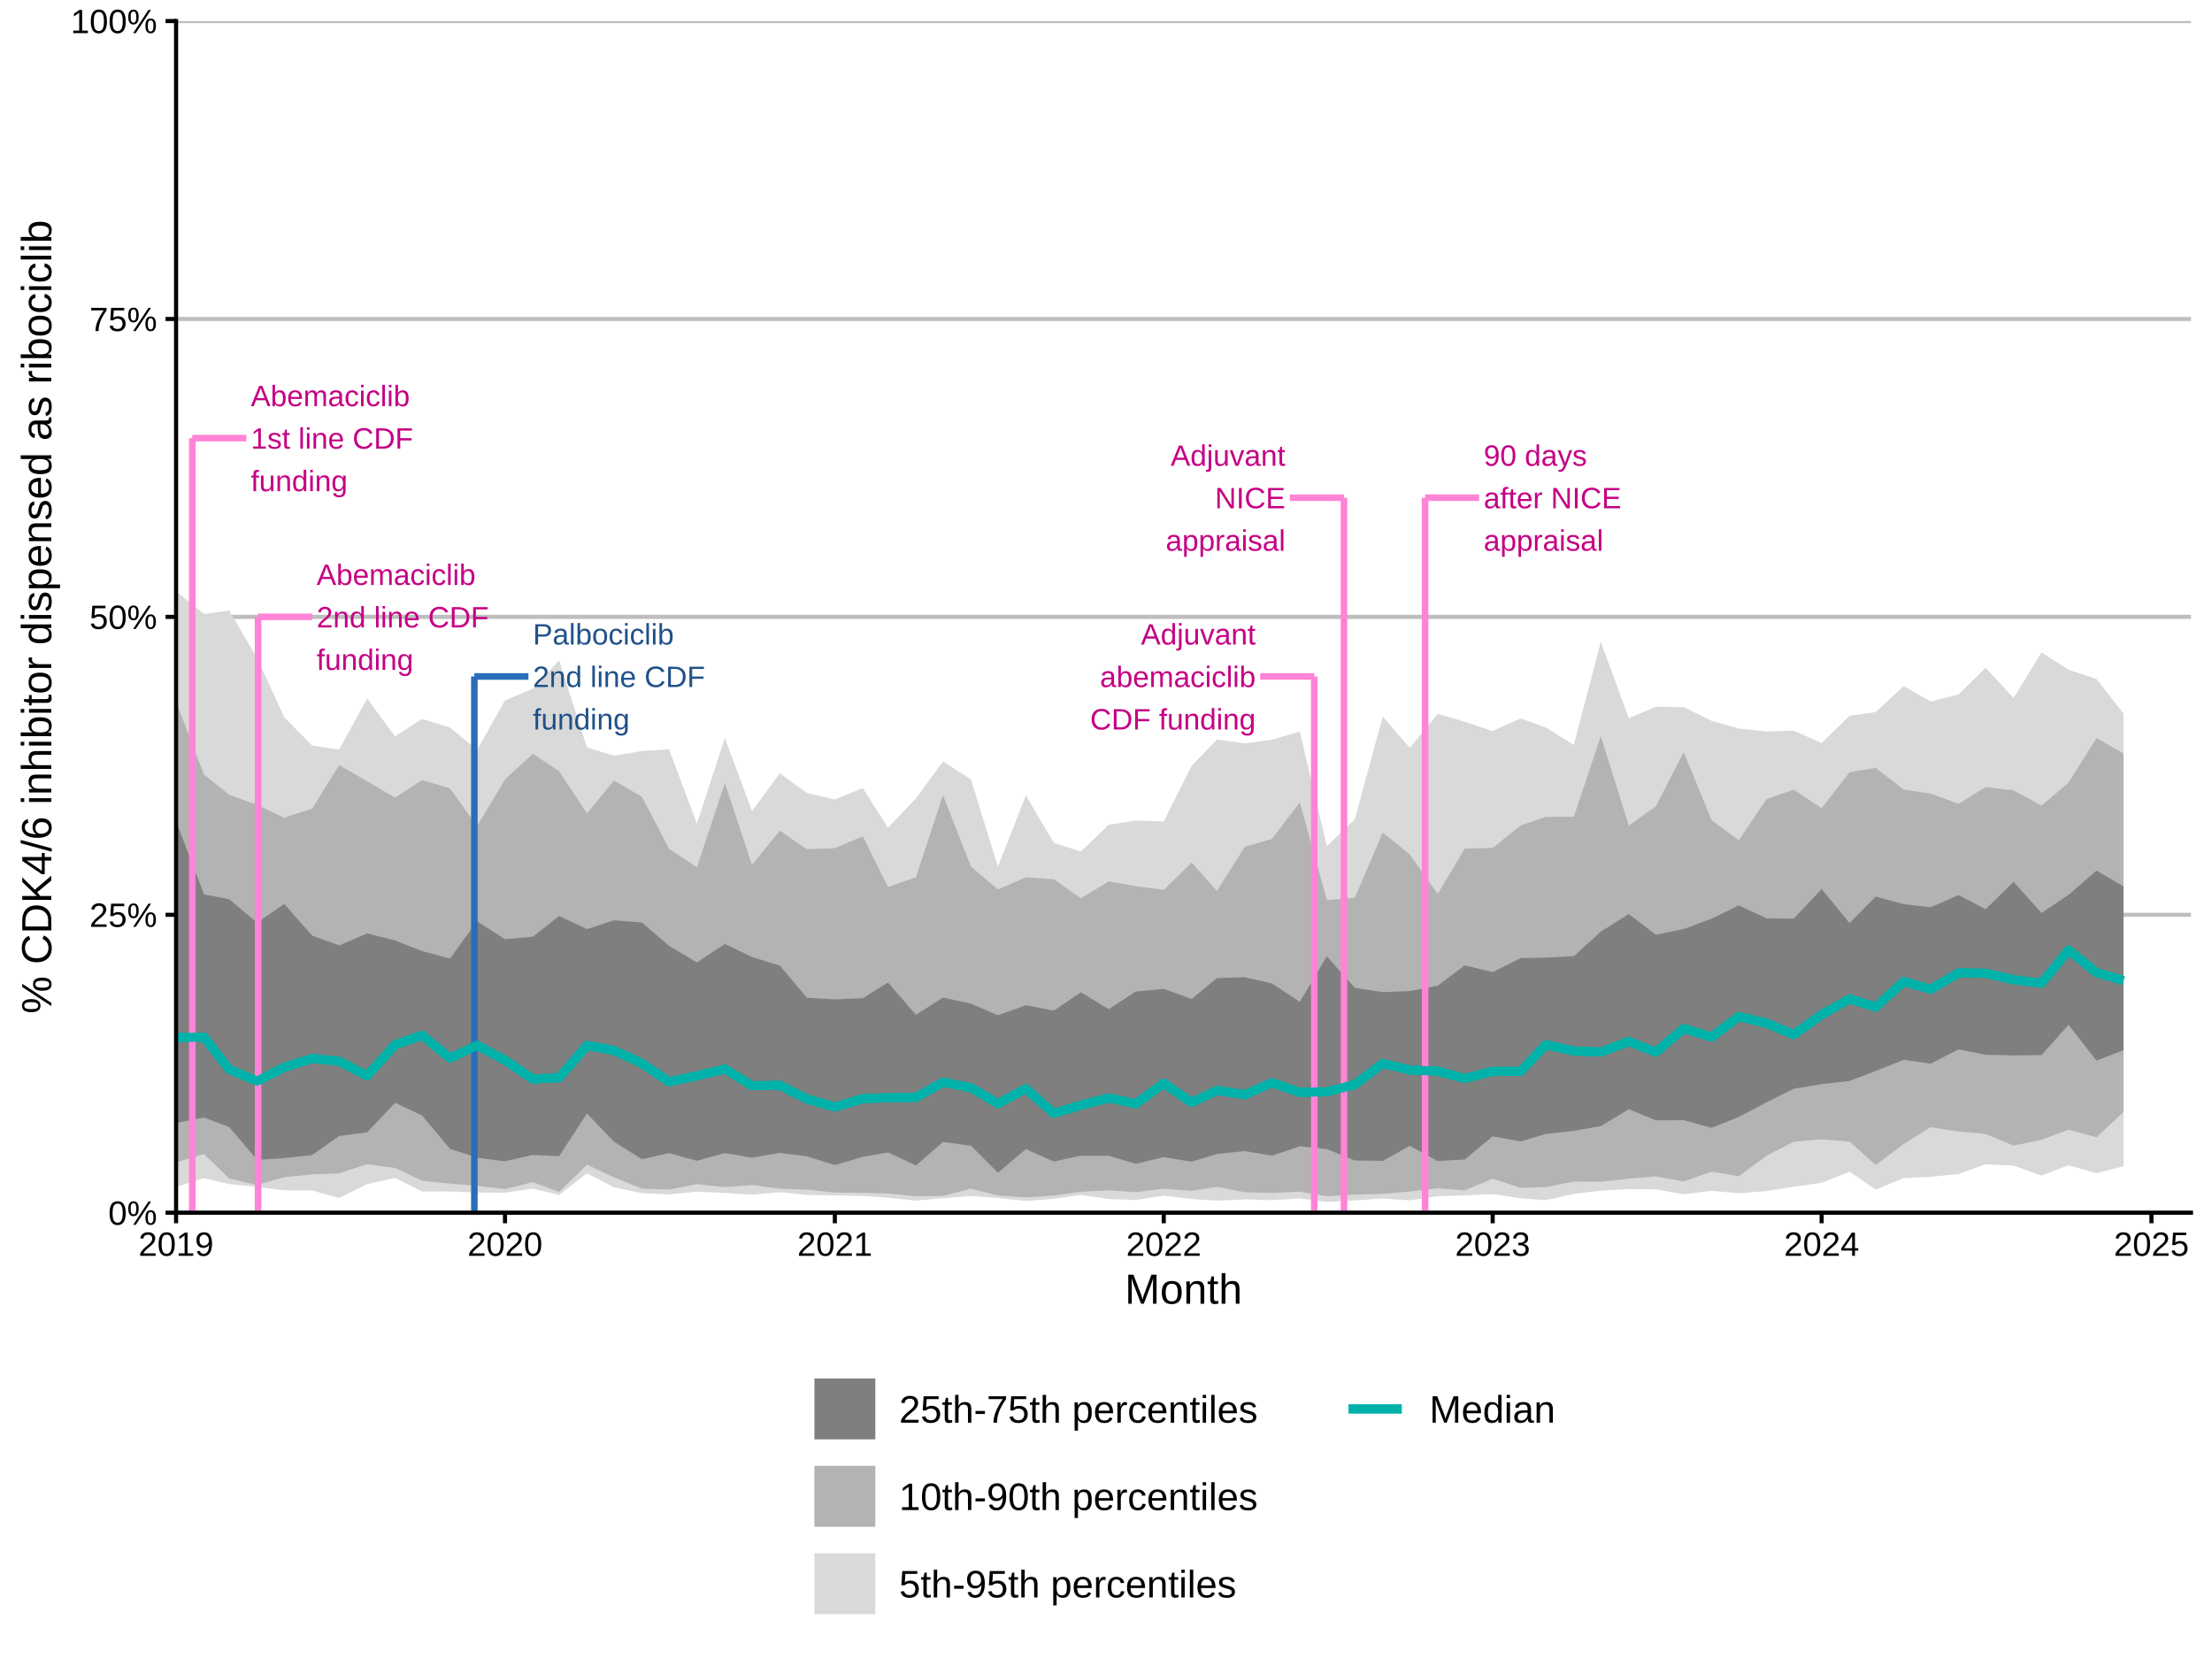
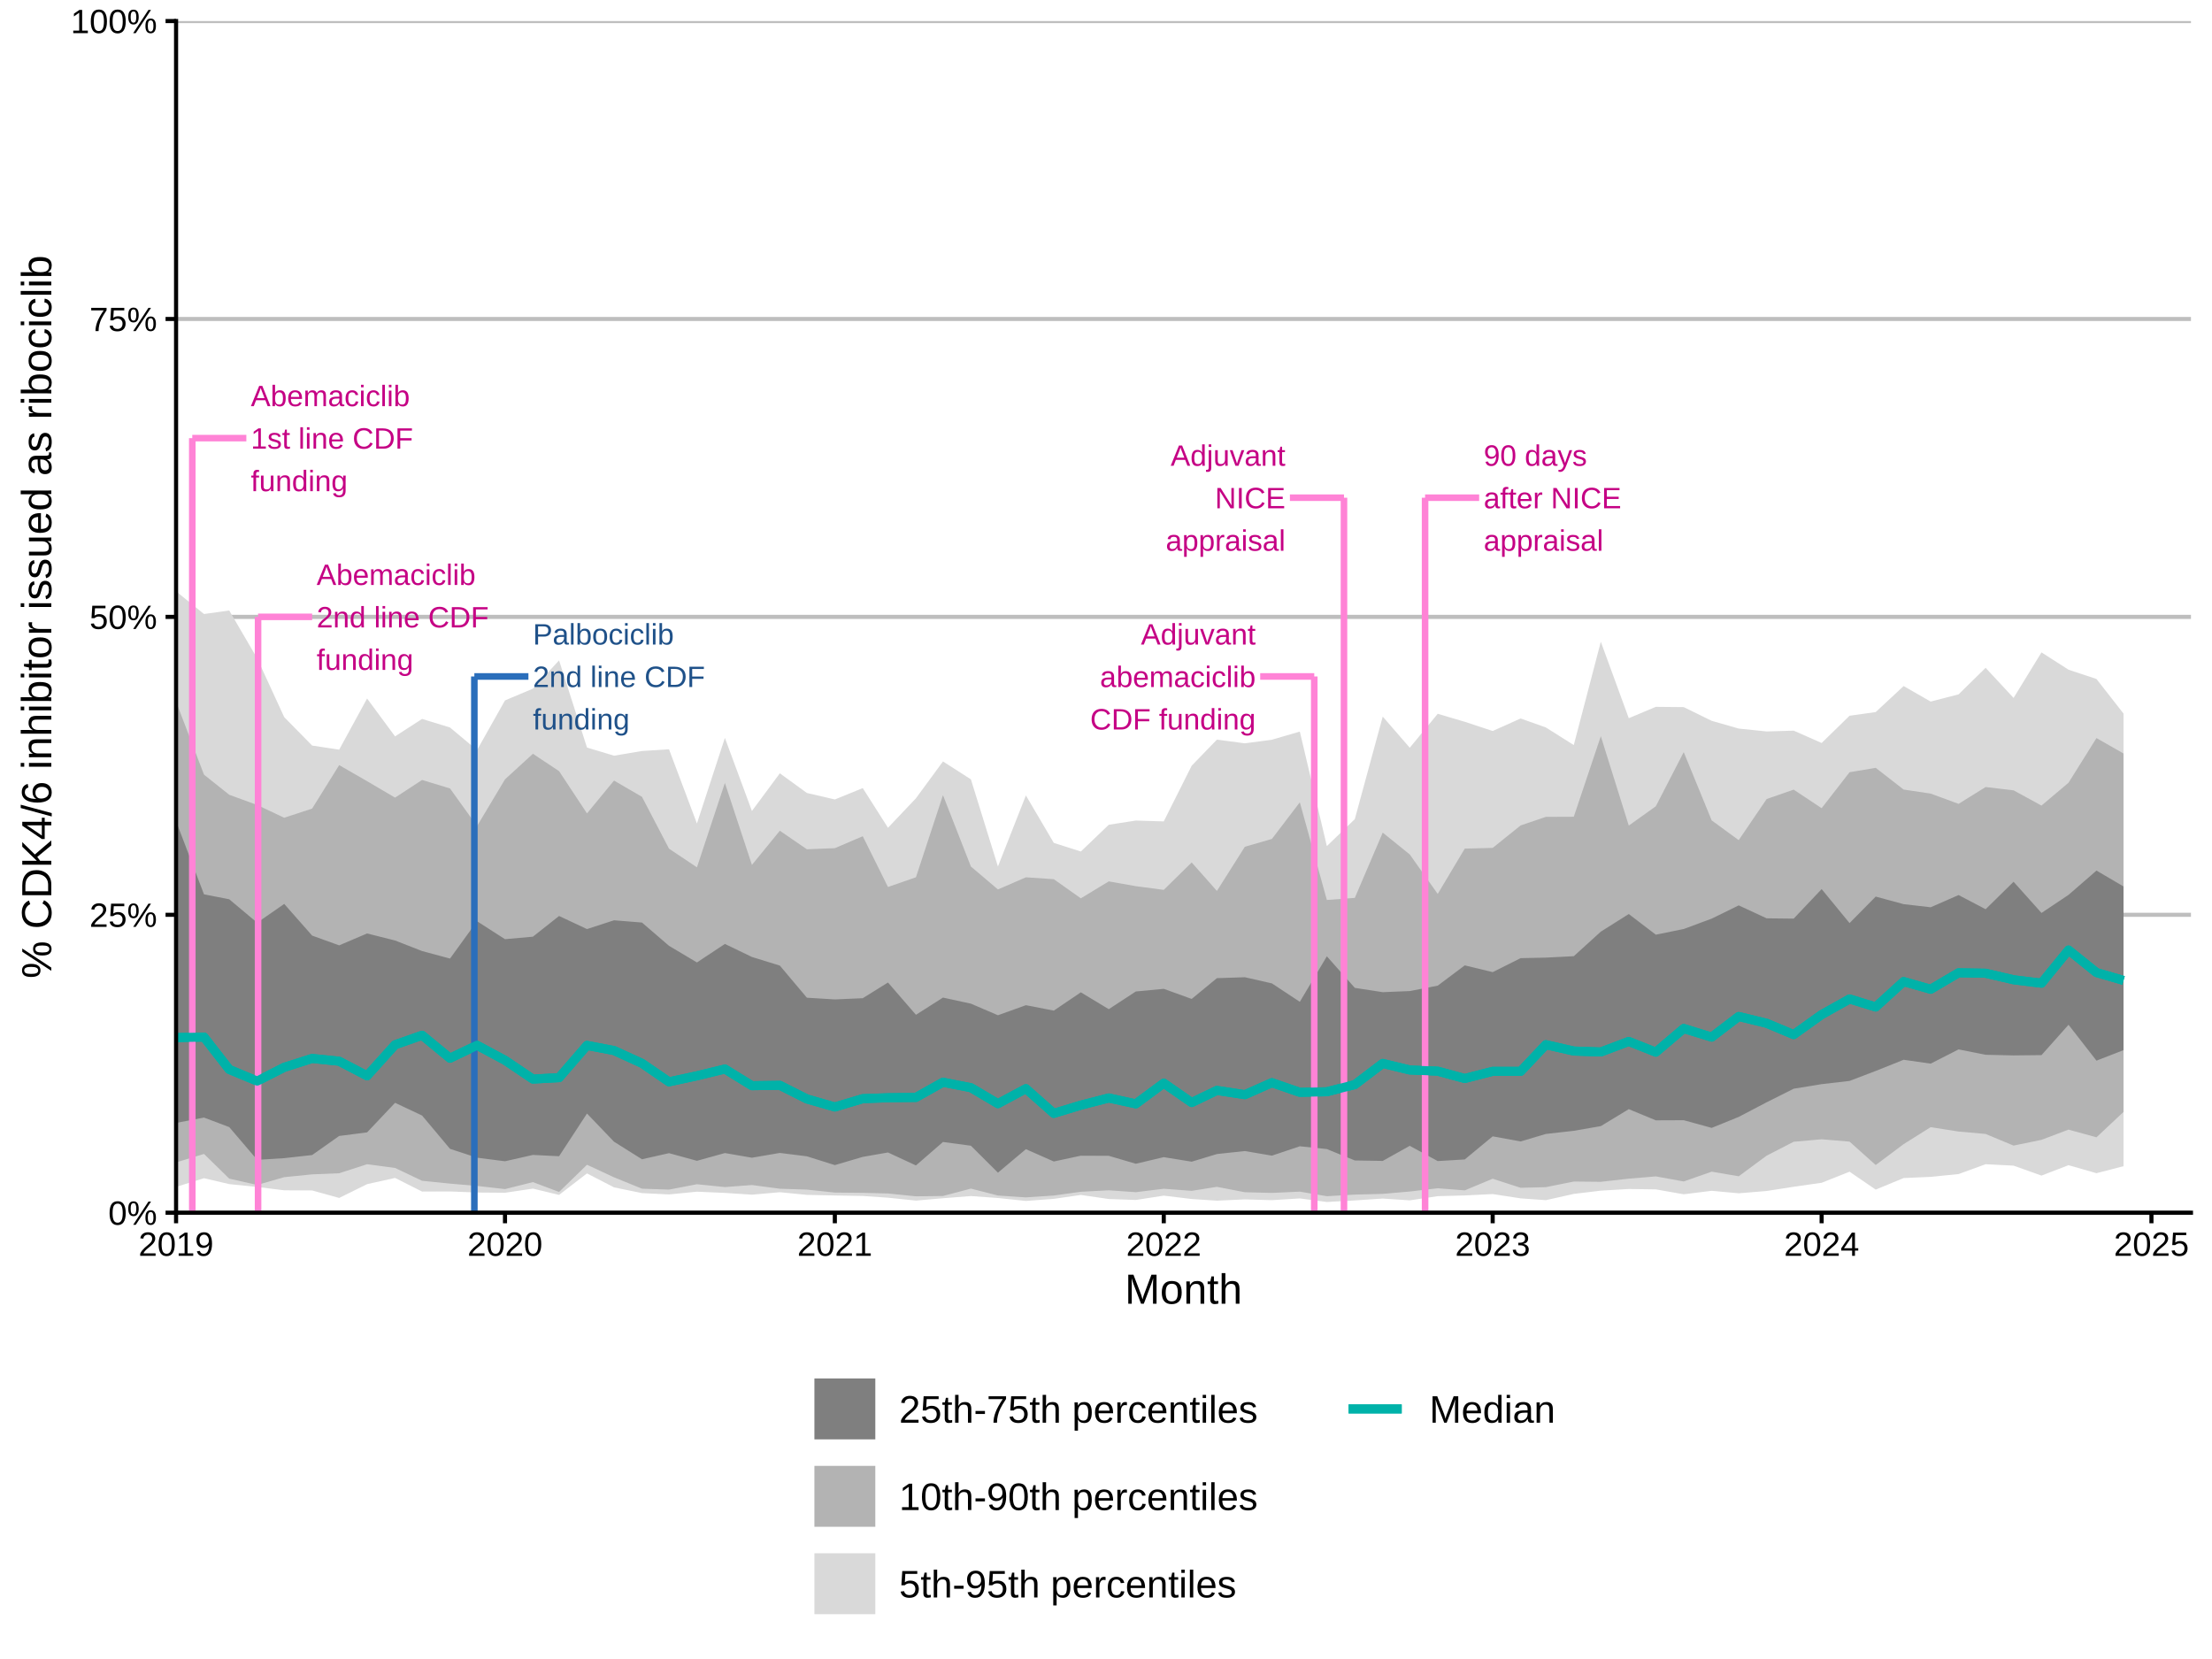
<svg xmlns="http://www.w3.org/2000/svg" width="576.00pt" height="432.00pt" viewBox="0 0 576.00 432.00">
  <g class="svglite">
    <defs>
      <style type="text/css">
    .svglite line, .svglite polyline, .svglite polygon, .svglite path, .svglite rect, .svglite circle {
      fill: none;
      stroke: #000000;
      stroke-linecap: round;
      stroke-linejoin: round;
      stroke-miterlimit: 10.00;
    }
    .svglite text {
      white-space: pre;
    }
    .svglite g.glyphgroup path {
      fill: inherit;
      stroke: none;
    }
  </style>
    </defs>
    <rect width="100%" height="100%" style="stroke: none; fill: #FFFFFF;" />
    <defs>
      <clipPath id="cpMC4wMHw1NzYuMDB8MC4wMHw0MzIuMDA=">
        <rect x="0.00" y="0.00" width="576.00" height="432.00" />
      </clipPath>
    </defs>
    <g clip-path="url(#cpMC4wMHw1NzYuMDB8MC4wMHw0MzIuMDA=)">
      <rect x="0.00" y="-0" width="576.00" height="432.00" style="stroke-width: 1.07; stroke: #FFFFFF; fill: #FFFFFF;" />
    </g>
    <defs>
      <clipPath id="cpNDUuODV8NTcwLjUyfDUuNDh8MzE1Ljc5">
        <rect x="45.85" y="5.48" width="524.67" height="310.31" />
      </clipPath>
    </defs>
    <g clip-path="url(#cpNDUuODV8NTcwLjUyfDUuNDh8MzE1Ljc5)">
      <rect x="45.85" y="5.48" width="524.67" height="310.31" style="stroke-width: 1.07; stroke: none; fill: #FFFFFF;" />
      <polyline points="45.85,315.79 570.52,315.79 " style="stroke-width: 1.07; stroke: #BEBEBE; stroke-linecap: butt;" />
      <polyline points="45.85,238.21 570.52,238.21 " style="stroke-width: 1.07; stroke: #BEBEBE; stroke-linecap: butt;" />
      <polyline points="45.85,160.63 570.52,160.63 " style="stroke-width: 1.07; stroke: #BEBEBE; stroke-linecap: butt;" />
      <polyline points="45.85,83.06 570.52,83.06 " style="stroke-width: 1.07; stroke: #BEBEBE; stroke-linecap: butt;" />
      <polyline points="45.85,5.48 570.52,5.48 " style="stroke-width: 1.07; stroke: #BEBEBE; stroke-linecap: butt;" />
      <polygon points="45.85,153.97 53.12,159.89 59.69,158.97 66.97,171.44 74.01,186.74 81.28,194.14 88.32,195.21 95.59,181.89 102.87,191.75 109.91,187.21 117.18,189.44 124.22,195.32 131.50,182.39 138.77,179.32 145.58,171.97 152.85,194.66 159.89,196.78 167.17,195.56 174.21,195.12 181.48,214.44 188.76,192.15 195.80,211.18 203.07,201.37 210.11,206.49 217.39,208.18 224.66,205.22 231.23,215.55 238.51,207.87 245.55,198.28 252.82,202.94 259.86,225.64 267.14,207.13 274.41,219.49 281.45,221.73 288.72,214.77 295.76,213.67 303.04,213.89 310.31,199.39 316.88,192.60 324.16,193.56 331.20,192.62 338.47,190.50 345.51,220.32 352.79,213.30 360.06,186.60 367.10,194.71 374.38,185.87 381.42,187.95 388.69,190.35 395.97,187.09 402.54,189.43 409.81,194.01 416.85,167.11 424.13,187.02 431.17,184.06 438.44,184.13 445.72,187.70 452.76,189.72 460.03,190.47 467.07,190.26 474.35,193.47 481.62,186.38 488.43,185.42 495.70,178.65 502.74,182.69 510.01,180.81 517.05,173.90 524.33,181.74 531.60,169.88 538.64,174.39 545.92,176.81 552.96,185.81 552.96,303.67 545.92,305.50 538.64,303.41 531.60,306.12 524.33,303.53 517.05,303.16 510.01,305.72 502.74,306.45 495.70,306.76 488.43,309.77 481.62,305.11 474.35,307.99 467.07,309.03 460.03,310.13 452.76,310.73 445.72,310.08 438.44,310.99 431.17,309.71 424.13,309.61 416.85,310.04 409.81,310.89 402.54,312.52 395.97,312.05 388.69,310.93 381.42,311.29 374.38,311.48 367.10,312.57 360.06,312.10 352.79,312.59 345.51,312.99 338.47,312.07 331.20,312.52 324.16,312.32 316.88,312.65 310.31,312.22 303.04,311.34 295.76,312.47 288.72,312.22 281.45,311.16 274.41,312.18 267.14,312.72 259.86,311.96 252.82,311.45 245.55,312.02 238.51,312.63 231.23,311.88 224.66,311.43 217.39,311.30 210.11,311.14 203.07,310.45 195.80,311.09 188.76,310.63 181.48,310.31 174.21,311.03 167.17,310.68 159.89,309.19 152.85,305.55 145.58,311.15 138.77,309.51 131.50,310.59 124.22,310.53 117.18,310.25 109.91,310.28 102.87,306.73 95.59,308.35 88.32,311.94 81.28,309.99 74.01,309.95 66.97,309.08 59.69,308.34 53.12,306.80 45.85,309.06 " style="stroke-width: 0.00; stroke: none; stroke-linecap: butt; fill: #D9D9D9;" />
      <polyline points="45.85,153.97 53.12,159.89 59.69,158.97 66.97,171.44 74.01,186.74 81.28,194.14 88.32,195.21 95.59,181.89 102.87,191.75 109.91,187.21 117.18,189.44 124.22,195.32 131.50,182.39 138.77,179.32 145.58,171.97 152.85,194.66 159.89,196.78 167.17,195.56 174.21,195.12 181.48,214.44 188.76,192.15 195.80,211.18 203.07,201.37 210.11,206.49 217.39,208.18 224.66,205.22 231.23,215.55 238.51,207.87 245.55,198.28 252.82,202.94 259.86,225.64 267.14,207.13 274.41,219.49 281.45,221.73 288.72,214.77 295.76,213.67 303.04,213.89 310.31,199.39 316.88,192.60 324.16,193.56 331.20,192.62 338.47,190.50 345.51,220.32 352.79,213.30 360.06,186.60 367.10,194.71 374.38,185.87 381.42,187.95 388.69,190.35 395.97,187.09 402.54,189.43 409.81,194.01 416.85,167.11 424.13,187.02 431.17,184.06 438.44,184.13 445.72,187.70 452.76,189.72 460.03,190.47 467.07,190.26 474.35,193.47 481.62,186.38 488.43,185.42 495.70,178.65 502.74,182.69 510.01,180.81 517.05,173.90 524.33,181.74 531.60,169.88 538.64,174.39 545.92,176.81 552.96,185.81 " style="stroke-width: 1.07; stroke: none; stroke-linecap: butt;" />
      <polyline points="552.96,303.67 545.92,305.50 538.64,303.41 531.60,306.12 524.33,303.53 517.05,303.16 510.01,305.72 502.74,306.45 495.70,306.76 488.43,309.77 481.62,305.11 474.35,307.99 467.07,309.03 460.03,310.13 452.76,310.73 445.72,310.08 438.44,310.99 431.17,309.71 424.13,309.61 416.85,310.04 409.81,310.89 402.54,312.52 395.97,312.05 388.69,310.93 381.42,311.29 374.38,311.48 367.10,312.57 360.06,312.10 352.79,312.59 345.51,312.99 338.47,312.07 331.20,312.52 324.16,312.32 316.88,312.65 310.31,312.22 303.04,311.34 295.76,312.47 288.72,312.22 281.45,311.16 274.41,312.18 267.14,312.72 259.86,311.96 252.82,311.45 245.55,312.02 238.51,312.63 231.23,311.88 224.66,311.43 217.39,311.30 210.11,311.14 203.07,310.45 195.80,311.09 188.76,310.63 181.48,310.31 174.21,311.03 167.17,310.68 159.89,309.19 152.85,305.55 145.58,311.15 138.77,309.51 131.50,310.59 124.22,310.53 117.18,310.25 109.91,310.28 102.87,306.73 95.59,308.35 88.32,311.94 81.28,309.99 74.01,309.95 66.97,309.08 59.69,308.34 53.12,306.80 45.85,309.06 " style="stroke-width: 1.07; stroke: none; stroke-linecap: butt;" />
      <polygon points="45.85,182.71 53.12,201.72 59.69,206.95 66.97,209.62 74.01,212.94 81.28,210.55 88.32,199.23 95.59,203.42 102.87,207.70 109.91,203.10 117.18,205.31 124.22,215.11 131.50,202.94 138.77,196.28 145.58,200.80 152.85,211.81 159.89,203.26 167.17,207.49 174.21,220.99 181.48,225.85 188.76,203.87 195.80,225.22 203.07,216.32 210.11,221.15 217.39,220.86 224.66,217.75 231.23,230.97 238.51,228.44 245.55,207.05 252.82,225.64 259.86,231.61 267.14,228.45 274.41,228.94 281.45,233.92 288.72,229.51 295.76,230.76 303.04,231.72 310.31,224.58 316.88,232.00 324.16,220.49 331.20,218.46 338.47,208.92 345.51,234.35 352.79,233.81 360.06,216.81 367.10,222.50 374.38,232.78 381.42,220.98 388.69,220.79 395.97,214.94 402.54,212.71 409.81,212.68 416.85,191.70 424.13,214.98 431.17,209.95 438.44,195.85 445.72,213.63 452.76,218.77 460.03,208.07 467.07,205.62 474.35,210.45 481.62,201.09 488.43,199.94 495.70,205.60 502.74,206.65 510.01,209.32 517.05,204.94 524.33,205.80 531.60,209.77 538.64,203.82 545.92,192.19 552.96,196.21 552.96,289.54 545.92,296.15 538.64,294.15 531.60,296.81 524.33,298.31 517.05,295.28 510.01,294.65 502.74,293.51 495.70,297.93 488.43,303.37 481.62,297.27 474.35,296.67 467.07,297.31 460.03,300.93 452.76,306.30 445.72,305.10 438.44,307.65 431.17,306.33 424.13,306.92 416.85,307.74 409.81,307.67 402.54,309.13 395.97,309.30 388.69,306.94 381.42,309.97 374.38,309.42 367.10,310.27 360.06,310.88 352.79,311.07 345.51,311.49 338.47,310.30 331.20,310.63 324.16,310.45 316.88,309.05 310.31,310.09 303.04,309.55 295.76,310.44 288.72,309.95 281.45,310.33 274.41,311.31 267.14,311.80 259.86,311.31 252.82,309.51 245.55,311.43 238.51,311.52 231.23,310.78 224.66,310.61 217.39,310.54 210.11,309.77 203.07,309.54 195.80,308.58 188.76,309.11 181.48,308.37 174.21,309.77 167.17,309.53 159.89,306.57 152.85,303.30 145.58,310.38 138.77,307.82 131.50,309.64 124.22,308.81 117.18,308.21 109.91,307.47 102.87,304.13 95.59,303.16 88.32,305.51 81.28,305.80 74.01,306.53 66.97,308.56 59.69,306.91 53.12,300.48 45.85,302.68 " style="stroke-width: 0.00; stroke: none; stroke-linecap: butt; fill: #B3B3B3;" />
      <polyline points="45.85,182.71 53.12,201.72 59.69,206.95 66.97,209.62 74.01,212.94 81.28,210.55 88.32,199.23 95.59,203.42 102.87,207.70 109.91,203.10 117.18,205.31 124.22,215.11 131.50,202.94 138.77,196.28 145.58,200.80 152.85,211.81 159.89,203.26 167.17,207.49 174.21,220.99 181.48,225.85 188.76,203.87 195.80,225.22 203.07,216.32 210.11,221.15 217.39,220.86 224.66,217.75 231.23,230.97 238.51,228.44 245.55,207.05 252.82,225.64 259.86,231.61 267.14,228.45 274.41,228.94 281.45,233.92 288.72,229.51 295.76,230.76 303.04,231.72 310.31,224.58 316.88,232.00 324.16,220.49 331.20,218.46 338.47,208.92 345.51,234.35 352.79,233.81 360.06,216.81 367.10,222.50 374.38,232.78 381.42,220.98 388.69,220.79 395.97,214.94 402.54,212.71 409.81,212.68 416.85,191.70 424.13,214.98 431.17,209.95 438.44,195.85 445.72,213.63 452.76,218.77 460.03,208.07 467.07,205.62 474.35,210.45 481.62,201.09 488.43,199.94 495.70,205.60 502.74,206.65 510.01,209.32 517.05,204.94 524.33,205.80 531.60,209.77 538.64,203.82 545.92,192.19 552.96,196.21 " style="stroke-width: 1.07; stroke: none; stroke-linecap: butt;" />
      <polyline points="552.96,289.54 545.92,296.15 538.64,294.15 531.60,296.81 524.33,298.31 517.05,295.28 510.01,294.65 502.74,293.51 495.70,297.93 488.43,303.37 481.62,297.27 474.35,296.67 467.07,297.31 460.03,300.93 452.76,306.30 445.72,305.10 438.44,307.65 431.17,306.33 424.13,306.92 416.85,307.74 409.81,307.67 402.54,309.13 395.97,309.30 388.69,306.94 381.42,309.97 374.38,309.42 367.10,310.27 360.06,310.88 352.79,311.07 345.51,311.49 338.47,310.30 331.20,310.63 324.16,310.45 316.88,309.05 310.31,310.09 303.04,309.55 295.76,310.44 288.72,309.95 281.45,310.33 274.41,311.31 267.14,311.80 259.86,311.31 252.82,309.51 245.55,311.43 238.51,311.52 231.23,310.78 224.66,310.61 217.39,310.54 210.11,309.77 203.07,309.54 195.80,308.58 188.76,309.11 181.48,308.37 174.21,309.77 167.17,309.53 159.89,306.57 152.85,303.30 145.58,310.38 138.77,307.82 131.50,309.64 124.22,308.81 117.18,308.21 109.91,307.47 102.87,304.13 95.59,303.16 88.32,305.51 81.28,305.80 74.01,306.53 66.97,308.56 59.69,306.91 53.12,300.48 45.85,302.68 " style="stroke-width: 1.07; stroke: none; stroke-linecap: butt;" />
      <polygon points="45.85,213.85 53.12,232.88 59.69,234.17 66.97,240.27 74.01,235.38 81.28,243.63 88.32,246.17 95.59,243.07 102.87,244.90 109.91,247.65 117.18,249.61 124.22,239.89 131.50,244.56 138.77,243.91 145.58,238.52 152.85,241.93 159.89,239.64 167.17,240.23 174.21,246.29 181.48,250.62 188.76,245.80 195.80,249.19 203.07,251.44 210.11,259.80 217.39,260.25 224.66,259.93 231.23,255.84 238.51,264.25 245.55,259.77 252.82,261.35 259.86,264.37 267.14,261.75 274.41,263.16 281.45,258.40 288.72,262.79 295.76,258.18 303.04,257.49 310.31,260.12 316.88,254.71 324.16,254.47 331.20,256.07 338.47,260.87 345.51,249.02 352.79,257.24 360.06,258.36 367.10,258.07 374.38,256.66 381.42,251.38 388.69,253.14 395.97,249.50 402.54,249.36 409.81,248.99 416.85,242.60 424.13,238.01 431.17,243.39 438.44,241.91 445.72,239.21 452.76,235.76 460.03,239.13 467.07,239.21 474.35,231.52 481.62,240.37 488.43,233.47 495.70,235.44 502.74,236.25 510.01,233.07 517.05,236.76 524.33,229.61 531.60,237.73 538.64,233.02 545.92,226.70 552.96,230.83 552.96,273.45 545.92,276.19 538.64,266.85 531.60,274.75 524.33,274.83 517.05,274.66 510.01,273.26 502.74,276.97 495.70,275.96 488.43,278.87 481.62,281.47 474.35,282.31 467.07,283.50 460.03,287.03 452.76,290.84 445.72,293.70 438.44,291.70 431.17,291.73 424.13,288.82 416.85,293.24 409.81,294.46 402.54,295.28 395.97,297.23 388.69,295.90 381.42,301.92 374.38,302.34 367.10,298.37 360.06,302.30 352.79,302.18 345.51,299.21 338.47,298.49 331.20,300.93 324.16,299.73 316.88,300.51 310.31,302.50 303.04,301.32 295.76,303.04 288.72,300.97 281.45,300.94 274.41,302.45 267.14,299.24 259.86,305.36 252.82,298.34 245.55,297.37 238.51,303.48 231.23,300.10 224.66,301.25 217.39,303.39 210.11,301.10 203.07,300.22 195.80,301.47 188.76,300.25 181.48,302.27 174.21,300.28 167.17,301.87 159.89,297.30 152.85,289.96 145.58,301.08 138.77,300.74 131.50,302.39 124.22,301.46 117.18,299.15 109.91,290.48 102.87,287.17 95.59,294.87 88.32,295.80 81.28,300.77 74.01,301.58 66.97,302.02 59.69,293.49 53.12,291.01 45.85,292.41 " style="stroke-width: 0.00; stroke: none; stroke-linecap: butt; fill: #7F7F7F;" />
      <polyline points="45.85,213.85 53.12,232.88 59.69,234.17 66.97,240.27 74.01,235.38 81.28,243.63 88.32,246.17 95.59,243.07 102.87,244.90 109.91,247.65 117.18,249.61 124.22,239.89 131.50,244.56 138.77,243.91 145.58,238.52 152.85,241.93 159.89,239.64 167.17,240.23 174.21,246.29 181.48,250.62 188.76,245.80 195.80,249.19 203.07,251.44 210.11,259.80 217.39,260.25 224.66,259.93 231.23,255.84 238.51,264.25 245.55,259.77 252.82,261.35 259.86,264.37 267.14,261.75 274.41,263.16 281.45,258.40 288.72,262.79 295.76,258.18 303.04,257.49 310.31,260.12 316.88,254.71 324.16,254.47 331.20,256.07 338.47,260.87 345.51,249.02 352.79,257.24 360.06,258.36 367.10,258.07 374.38,256.66 381.42,251.38 388.69,253.14 395.97,249.50 402.54,249.36 409.81,248.99 416.85,242.60 424.13,238.01 431.17,243.39 438.44,241.91 445.72,239.21 452.76,235.76 460.03,239.13 467.07,239.21 474.35,231.52 481.62,240.37 488.43,233.47 495.70,235.44 502.74,236.25 510.01,233.07 517.05,236.76 524.33,229.61 531.60,237.73 538.64,233.02 545.92,226.70 552.96,230.83 " style="stroke-width: 1.07; stroke: none; stroke-linecap: butt;" />
      <polyline points="552.96,273.45 545.92,276.19 538.64,266.85 531.60,274.75 524.33,274.83 517.05,274.66 510.01,273.26 502.74,276.97 495.70,275.96 488.43,278.87 481.62,281.47 474.35,282.31 467.07,283.50 460.03,287.03 452.76,290.84 445.72,293.70 438.44,291.70 431.17,291.73 424.13,288.82 416.85,293.24 409.81,294.46 402.54,295.28 395.97,297.23 388.69,295.90 381.42,301.92 374.38,302.34 367.10,298.37 360.06,302.30 352.79,302.18 345.51,299.21 338.47,298.49 331.20,300.93 324.16,299.73 316.88,300.51 310.31,302.50 303.04,301.32 295.76,303.04 288.72,300.97 281.45,300.94 274.41,302.45 267.14,299.24 259.86,305.36 252.82,298.34 245.55,297.37 238.51,303.48 231.23,300.10 224.66,301.25 217.39,303.39 210.11,301.10 203.07,300.22 195.80,301.47 188.76,300.25 181.48,302.27 174.21,300.28 167.17,301.87 159.89,297.30 152.85,289.96 145.58,301.08 138.77,300.74 131.50,302.39 124.22,301.46 117.18,299.15 109.91,290.48 102.87,287.17 95.59,294.87 88.32,295.80 81.28,300.77 74.01,301.58 66.97,302.02 59.69,293.49 53.12,291.01 45.85,292.41 " style="stroke-width: 1.07; stroke: none; stroke-linecap: butt;" />
      <polyline points="45.85,270.19 53.12,270.05 59.69,278.48 66.97,281.51 74.01,277.93 81.28,275.62 88.32,276.34 95.59,280.14 102.87,272.06 109.91,269.58 117.18,275.56 124.22,272.19 131.50,276.09 138.77,280.99 145.58,280.62 152.85,272.22 159.89,273.56 167.17,276.89 174.21,281.71 181.48,280.14 188.76,278.37 195.80,282.71 203.07,282.61 210.11,286.16 217.39,288.26 224.66,286.09 231.23,285.85 238.51,285.76 245.55,281.81 252.82,283.23 259.86,287.39 267.14,283.49 274.41,289.92 281.45,287.78 288.72,285.91 295.76,287.44 303.04,282.06 310.31,287.10 316.88,283.94 324.16,285.05 331.20,281.93 338.47,284.44 345.51,284.29 352.79,282.43 360.06,276.91 367.10,278.62 374.38,278.93 381.42,280.84 388.69,278.97 395.97,278.98 402.54,272.03 409.81,273.69 416.85,273.93 424.13,271.19 431.17,273.98 438.44,267.82 445.72,270.06 452.76,264.69 460.03,266.46 467.07,269.41 474.35,264.20 481.62,260.13 488.43,262.22 495.70,255.60 502.74,257.60 510.01,253.31 517.05,253.43 524.33,255.13 531.60,256.02 538.64,247.39 545.92,253.25 552.96,255.30 " style="stroke-width: 2.35; stroke: #00B2A9; stroke-linecap: butt;" />
      <line x1="342.23" y1="315.79" x2="342.23" y2="176.15" style="stroke-width: 1.71; stroke: #FF83D6; stroke-linecap: butt;" />
      <line x1="349.97" y1="315.79" x2="349.97" y2="129.60" style="stroke-width: 1.71; stroke: #FF83D6; stroke-linecap: butt;" />
      <line x1="371.09" y1="315.79" x2="371.09" y2="129.60" style="stroke-width: 1.71; stroke: #FF83D6; stroke-linecap: butt;" />
      <line x1="123.52" y1="315.79" x2="123.52" y2="176.15" style="stroke-width: 1.71; stroke: #2A6EBB; stroke-linecap: butt;" />
      <line x1="50.07" y1="315.79" x2="50.07" y2="114.09" style="stroke-width: 1.71; stroke: #FF83D6; stroke-linecap: butt;" />
      <line x1="67.20" y1="315.79" x2="67.20" y2="160.63" style="stroke-width: 1.71; stroke: #FF83D6; stroke-linecap: butt;" />
      <line x1="342.23" y1="176.15" x2="328.15" y2="176.15" style="stroke-width: 1.71; stroke: #FF83D6; stroke-linecap: butt;" />
      <line x1="349.97" y1="129.60" x2="335.89" y2="129.60" style="stroke-width: 1.71; stroke: #FF83D6; stroke-linecap: butt;" />
      <line x1="371.09" y1="129.60" x2="385.17" y2="129.60" style="stroke-width: 1.71; stroke: #FF83D6; stroke-linecap: butt;" />
      <line x1="123.52" y1="176.15" x2="137.60" y2="176.15" style="stroke-width: 1.71; stroke: #2A6EBB; stroke-linecap: butt;" />
      <line x1="50.07" y1="114.09" x2="64.15" y2="114.09" style="stroke-width: 1.71; stroke: #FF83D6; stroke-linecap: butt;" />
      <line x1="67.20" y1="160.63" x2="81.28" y2="160.63" style="stroke-width: 1.71; stroke: #FF83D6; stroke-linecap: butt;" />
      <text x="326.98" y="167.83" text-anchor="end" style="font-size: 7.68px;fill: #C50084; font-family: &quot;Arial&quot;;" textLength="29.84px" lengthAdjust="spacingAndGlyphs">Adjuvant</text>
      <text x="326.98" y="178.90" text-anchor="end" style="font-size: 7.68px;fill: #C50084; font-family: &quot;Arial&quot;;" textLength="40.52px" lengthAdjust="spacingAndGlyphs">abemaciclib</text>
      <text x="326.98" y="189.96" text-anchor="end" style="font-size: 7.68px;fill: #C50084; font-family: &quot;Arial&quot;;" textLength="43.06px" lengthAdjust="spacingAndGlyphs">CDF funding</text>
      <text x="334.72" y="121.29" text-anchor="end" style="font-size: 7.68px;fill: #C50084; font-family: &quot;Arial&quot;;" textLength="29.84px" lengthAdjust="spacingAndGlyphs">Adjuvant</text>
      <text x="334.72" y="132.35" text-anchor="end" style="font-size: 7.68px;fill: #C50084; font-family: &quot;Arial&quot;;" textLength="18.33px" lengthAdjust="spacingAndGlyphs">NICE</text>
      <text x="334.72" y="143.41" text-anchor="end" style="font-size: 7.68px;fill: #C50084; font-family: &quot;Arial&quot;;" textLength="31.14px" lengthAdjust="spacingAndGlyphs">appraisal</text>
      <text x="386.35" y="121.29" style="font-size: 7.68px;fill: #C50084; font-family: &quot;Arial&quot;;" textLength="26.88px" lengthAdjust="spacingAndGlyphs">90 days</text>
      <text x="386.35" y="132.35" style="font-size: 7.68px;fill: #C50084; font-family: &quot;Arial&quot;;" textLength="35.80px" lengthAdjust="spacingAndGlyphs">after NICE</text>
      <text x="386.35" y="143.41" style="font-size: 7.68px;fill: #C50084; font-family: &quot;Arial&quot;;" textLength="31.14px" lengthAdjust="spacingAndGlyphs">appraisal</text>
      <text x="138.77" y="167.83" style="font-size: 7.68px;fill: #1F5189; font-family: &quot;Arial&quot;;" textLength="36.67px" lengthAdjust="spacingAndGlyphs">Palbociclib</text>
      <text x="138.77" y="178.90" style="font-size: 7.68px;fill: #1F5189; font-family: &quot;Arial&quot;;" textLength="44.77px" lengthAdjust="spacingAndGlyphs">2nd line CDF</text>
      <text x="138.77" y="189.96" style="font-size: 7.68px;fill: #1F5189; font-family: &quot;Arial&quot;;" textLength="25.16px" lengthAdjust="spacingAndGlyphs">funding</text>
      <text x="65.32" y="105.77" style="font-size: 7.68px;fill: #C50084; font-family: &quot;Arial&quot;;" textLength="41.36px" lengthAdjust="spacingAndGlyphs">Abemaciclib</text>
      <text x="65.32" y="116.83" style="font-size: 7.68px;fill: #C50084; font-family: &quot;Arial&quot;;" textLength="42.20px" lengthAdjust="spacingAndGlyphs">1st line CDF</text>
      <text x="65.32" y="127.90" style="font-size: 7.68px;fill: #C50084; font-family: &quot;Arial&quot;;" textLength="25.16px" lengthAdjust="spacingAndGlyphs">funding</text>
      <text x="82.45" y="152.32" style="font-size: 7.68px;fill: #C50084; font-family: &quot;Arial&quot;;" textLength="41.36px" lengthAdjust="spacingAndGlyphs">Abemaciclib</text>
      <text x="82.45" y="163.38" style="font-size: 7.68px;fill: #C50084; font-family: &quot;Arial&quot;;" textLength="44.77px" lengthAdjust="spacingAndGlyphs">2nd line CDF</text>
      <text x="82.45" y="174.44" style="font-size: 7.68px;fill: #C50084; font-family: &quot;Arial&quot;;" textLength="25.16px" lengthAdjust="spacingAndGlyphs">funding</text>
      <polyline points="45.85,270.19 53.12,270.05 59.69,278.48 66.97,281.51 74.01,277.93 81.28,275.62 88.32,276.34 95.59,280.14 102.87,272.06 109.91,269.58 117.18,275.56 124.22,272.19 131.50,276.09 138.77,280.99 145.58,280.62 152.85,272.22 159.89,273.56 167.17,276.89 174.21,281.71 181.48,280.14 188.76,278.37 195.80,282.71 203.07,282.61 210.11,286.16 217.39,288.26 224.66,286.09 231.23,285.85 238.51,285.76 245.55,281.81 252.82,283.23 259.86,287.39 267.14,283.49 274.41,289.92 281.45,287.78 288.72,285.91 295.76,287.44 303.04,282.06 310.31,287.10 316.88,283.94 324.16,285.05 331.20,281.93 338.47,284.44 345.51,284.29 352.79,282.43 360.06,276.91 367.10,278.62 374.38,278.93 381.42,280.84 388.69,278.97 395.97,278.98 402.54,272.03 409.81,273.69 416.85,273.93 424.13,271.19 431.17,273.98 438.44,267.82 445.72,270.06 452.76,264.69 460.03,266.46 467.07,269.41 474.35,264.20 481.62,260.13 488.43,262.22 495.70,255.60 502.74,257.60 510.01,253.31 517.05,253.43 524.33,255.13 531.60,256.02 538.64,247.39 545.92,253.25 552.96,255.30 " style="stroke-width: 2.35; stroke: #00B2A9; stroke-linecap: butt;" />
    </g>
    <g clip-path="url(#cpMC4wMHw1NzYuMDB8MC4wMHw0MzIuMDA=)">
      <polyline points="45.85,315.79 45.85,5.48 " style="stroke-width: 1.07; stroke-linecap: square;" />
      <text x="40.91" y="318.94" text-anchor="end" style="font-size: 8.80px; font-family: &quot;Arial&quot;;" textLength="12.72px" lengthAdjust="spacingAndGlyphs">0%</text>
      <text x="40.91" y="241.36" text-anchor="end" style="font-size: 8.80px; font-family: &quot;Arial&quot;;" textLength="17.61px" lengthAdjust="spacingAndGlyphs">25%</text>
      <text x="40.91" y="163.78" text-anchor="end" style="font-size: 8.80px; font-family: &quot;Arial&quot;;" textLength="17.61px" lengthAdjust="spacingAndGlyphs">50%</text>
      <text x="40.91" y="86.21" text-anchor="end" style="font-size: 8.80px; font-family: &quot;Arial&quot;;" textLength="17.61px" lengthAdjust="spacingAndGlyphs">75%</text>
      <text x="40.91" y="8.63" text-anchor="end" style="font-size: 8.80px; font-family: &quot;Arial&quot;;" textLength="22.50px" lengthAdjust="spacingAndGlyphs">100%</text>
      <polyline points="43.11,315.79 45.85,315.79 " style="stroke-width: 1.07; stroke-linecap: butt;" />
      <polyline points="43.11,238.21 45.85,238.21 " style="stroke-width: 1.07; stroke-linecap: butt;" />
      <polyline points="43.11,160.63 45.85,160.63 " style="stroke-width: 1.07; stroke-linecap: butt;" />
      <polyline points="43.11,83.06 45.85,83.06 " style="stroke-width: 1.07; stroke-linecap: butt;" />
      <polyline points="43.11,5.48 45.85,5.48 " style="stroke-width: 1.07; stroke-linecap: butt;" />
      <polyline points="45.85,315.79 570.52,315.79 " style="stroke-width: 1.07; stroke-linecap: square;" />
      <polyline points="45.85,318.53 45.85,315.79 " style="stroke-width: 1.07; stroke-linecap: butt;" />
      <polyline points="131.50,318.53 131.50,315.79 " style="stroke-width: 1.07; stroke-linecap: butt;" />
      <polyline points="217.39,318.53 217.39,315.79 " style="stroke-width: 1.07; stroke-linecap: butt;" />
      <polyline points="303.04,318.53 303.04,315.79 " style="stroke-width: 1.07; stroke-linecap: butt;" />
      <polyline points="388.69,318.53 388.69,315.79 " style="stroke-width: 1.07; stroke-linecap: butt;" />
      <polyline points="474.35,318.53 474.35,315.79 " style="stroke-width: 1.07; stroke-linecap: butt;" />
      <polyline points="560.23,318.53 560.23,315.79 " style="stroke-width: 1.07; stroke-linecap: butt;" />
      <text x="45.85" y="327.02" text-anchor="middle" style="font-size: 8.80px; font-family: &quot;Arial&quot;;" textLength="19.56px" lengthAdjust="spacingAndGlyphs">2019</text>
      <text x="131.50" y="327.02" text-anchor="middle" style="font-size: 8.80px; font-family: &quot;Arial&quot;;" textLength="19.56px" lengthAdjust="spacingAndGlyphs">2020</text>
      <text x="217.39" y="327.02" text-anchor="middle" style="font-size: 8.80px; font-family: &quot;Arial&quot;;" textLength="19.56px" lengthAdjust="spacingAndGlyphs">2021</text>
      <text x="303.04" y="327.02" text-anchor="middle" style="font-size: 8.80px; font-family: &quot;Arial&quot;;" textLength="19.56px" lengthAdjust="spacingAndGlyphs">2022</text>
      <text x="388.69" y="327.02" text-anchor="middle" style="font-size: 8.80px; font-family: &quot;Arial&quot;;" textLength="19.56px" lengthAdjust="spacingAndGlyphs">2023</text>
      <text x="474.35" y="327.02" text-anchor="middle" style="font-size: 8.80px; font-family: &quot;Arial&quot;;" textLength="19.56px" lengthAdjust="spacingAndGlyphs">2024</text>
      <text x="560.23" y="327.02" text-anchor="middle" style="font-size: 8.80px; font-family: &quot;Arial&quot;;" textLength="19.56px" lengthAdjust="spacingAndGlyphs">2025</text>
      <text x="308.18" y="339.49" text-anchor="middle" style="font-size: 11.00px; font-family: &quot;Arial&quot;;" textLength="30.59px" lengthAdjust="spacingAndGlyphs">Month</text>
-       <text transform="translate(13.36,160.63) rotate(-90)" text-anchor="middle" style="font-size: 11.00px; font-family: &quot;Arial&quot;;" textLength="206.75px" lengthAdjust="spacingAndGlyphs">% CDK4/6 inhibitor dispensed as ribociclib</text>
+       <text transform="translate(13.36,160.63) rotate(-90)" text-anchor="middle" style="font-size: 11.00px; font-family: &quot;Arial&quot;;" textLength="188.38px" lengthAdjust="spacingAndGlyphs">% CDK4/6 inhibitor issued as ribociclib</text>
      <rect x="205.88" y="352.76" width="127.12" height="73.76" style="stroke-width: 1.07; stroke: none; fill: #FFFFFF;" />
      <rect x="211.36" y="358.24" width="17.28" height="17.28" style="stroke-width: 1.07; stroke: none; fill: #FFFFFF;" />
      <rect x="212.07" y="358.95" width="15.86" height="15.86" style="stroke-width: 1.07; stroke: none; stroke-linecap: butt; fill: #7F7F7F;" />
      <rect x="211.36" y="381.00" width="17.28" height="17.28" style="stroke-width: 1.07; stroke: none; fill: #FFFFFF;" />
      <rect x="212.07" y="381.71" width="15.86" height="15.86" style="stroke-width: 1.07; stroke: none; stroke-linecap: butt; fill: #B3B3B3;" />
      <rect x="211.36" y="403.76" width="17.28" height="17.28" style="stroke-width: 1.07; stroke: none; fill: #FFFFFF;" />
      <rect x="212.07" y="404.47" width="15.86" height="15.86" style="stroke-width: 1.07; stroke: none; stroke-linecap: butt; fill: #D9D9D9;" />
      <text x="234.12" y="370.46" style="font-size: 10.00px; font-family: &quot;Arial&quot;;" textLength="93.41px" lengthAdjust="spacingAndGlyphs">25th-75th percentiles</text>
      <text x="234.12" y="393.22" style="font-size: 10.00px; font-family: &quot;Arial&quot;;" textLength="93.41px" lengthAdjust="spacingAndGlyphs">10th-90th percentiles</text>
      <text x="234.12" y="415.98" style="font-size: 10.00px; font-family: &quot;Arial&quot;;" textLength="87.84px" lengthAdjust="spacingAndGlyphs">5th-95th percentiles</text>
      <rect x="343.97" y="352.76" width="66.52" height="28.24" style="stroke-width: 1.07; stroke: none; fill: #FFFFFF;" />
      <rect x="349.45" y="358.24" width="17.28" height="17.28" style="stroke-width: 1.07; stroke: none; fill: #FFFFFF;" />
      <line x1="351.17" y1="366.88" x2="365.00" y2="366.88" style="stroke-width: 2.35; stroke: #00B2A9; stroke-linecap: butt;" />
      <line x1="351.17" y1="366.88" x2="365.00" y2="366.88" style="stroke-width: 2.35; stroke: #00B2A9; stroke-linecap: butt;" />
      <text x="372.21" y="370.46" style="font-size: 10.00px; font-family: &quot;Arial&quot;;" textLength="32.80px" lengthAdjust="spacingAndGlyphs">Median</text>
    </g>
  </g>
</svg>
